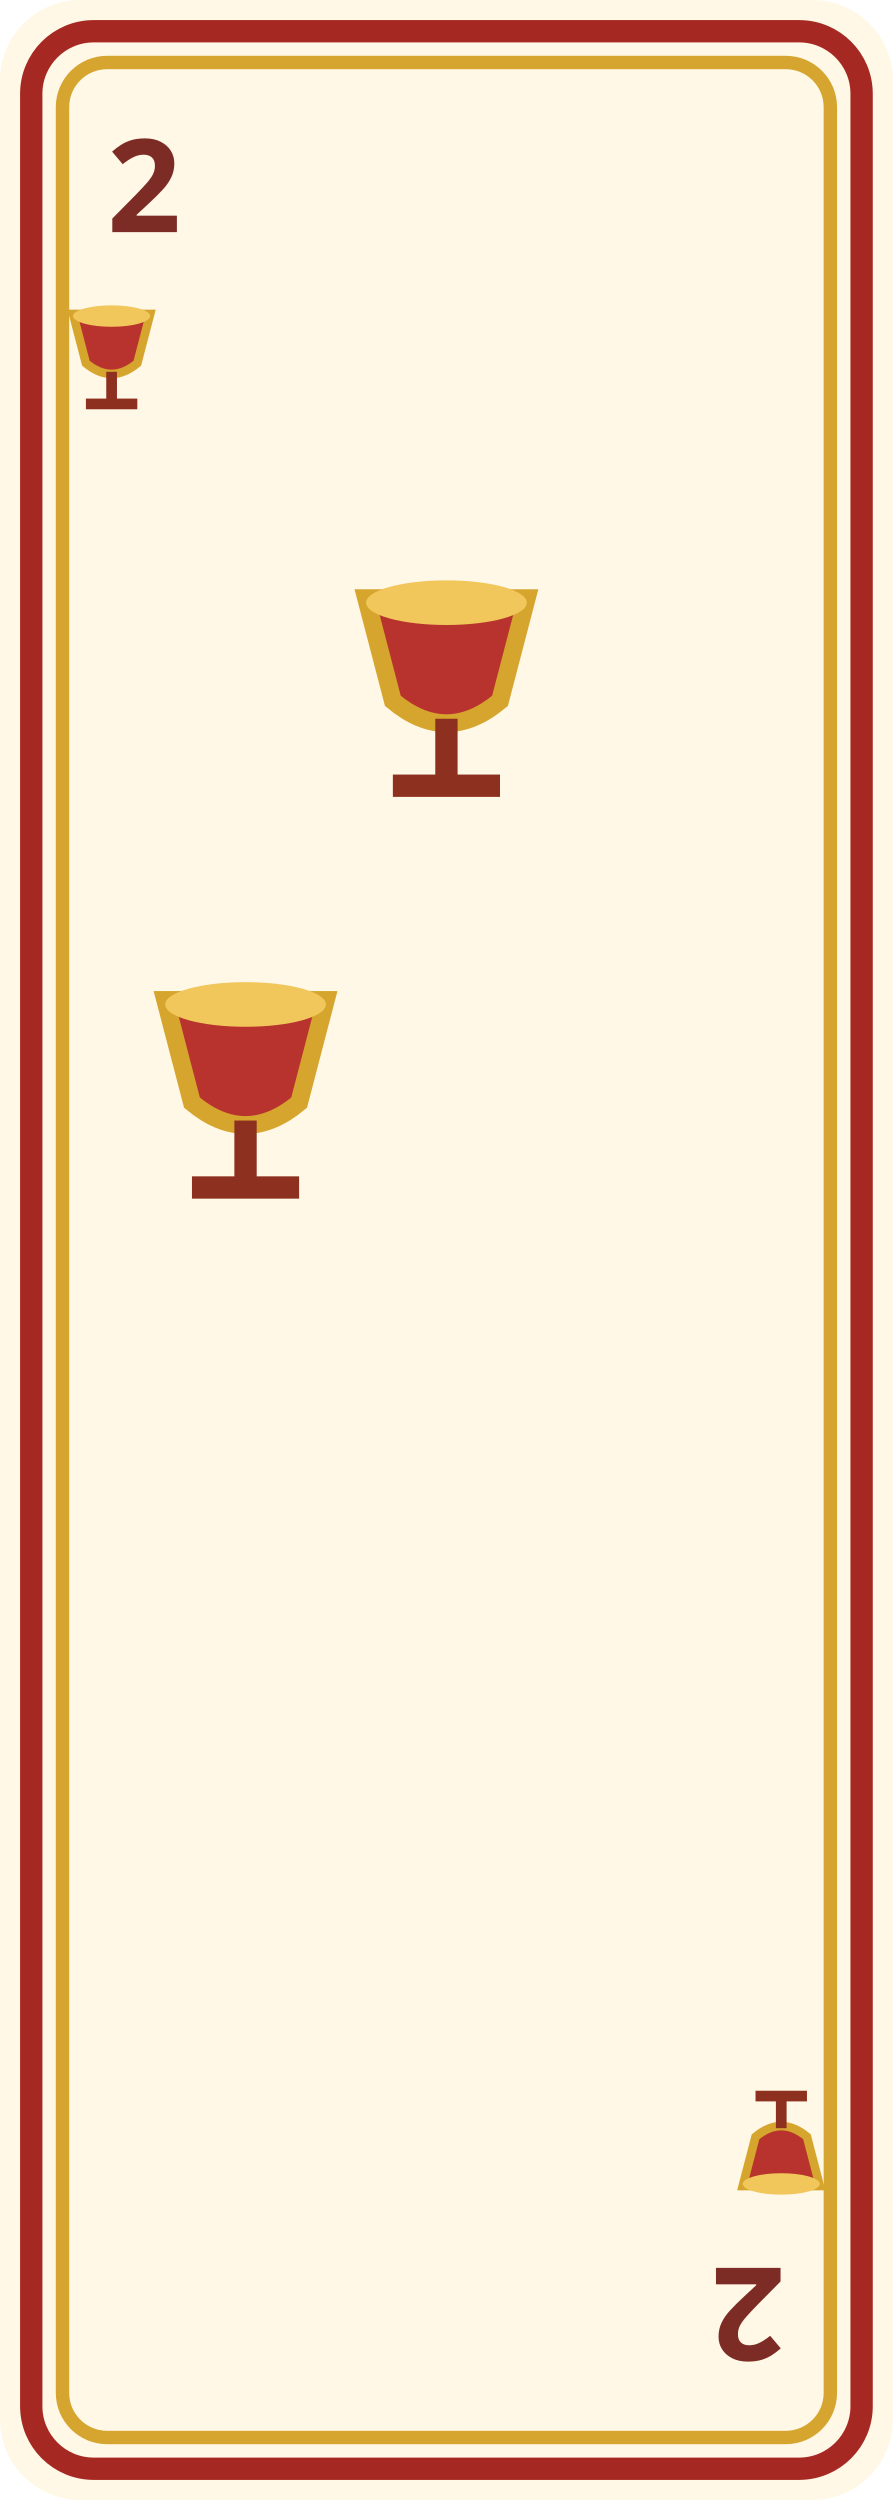
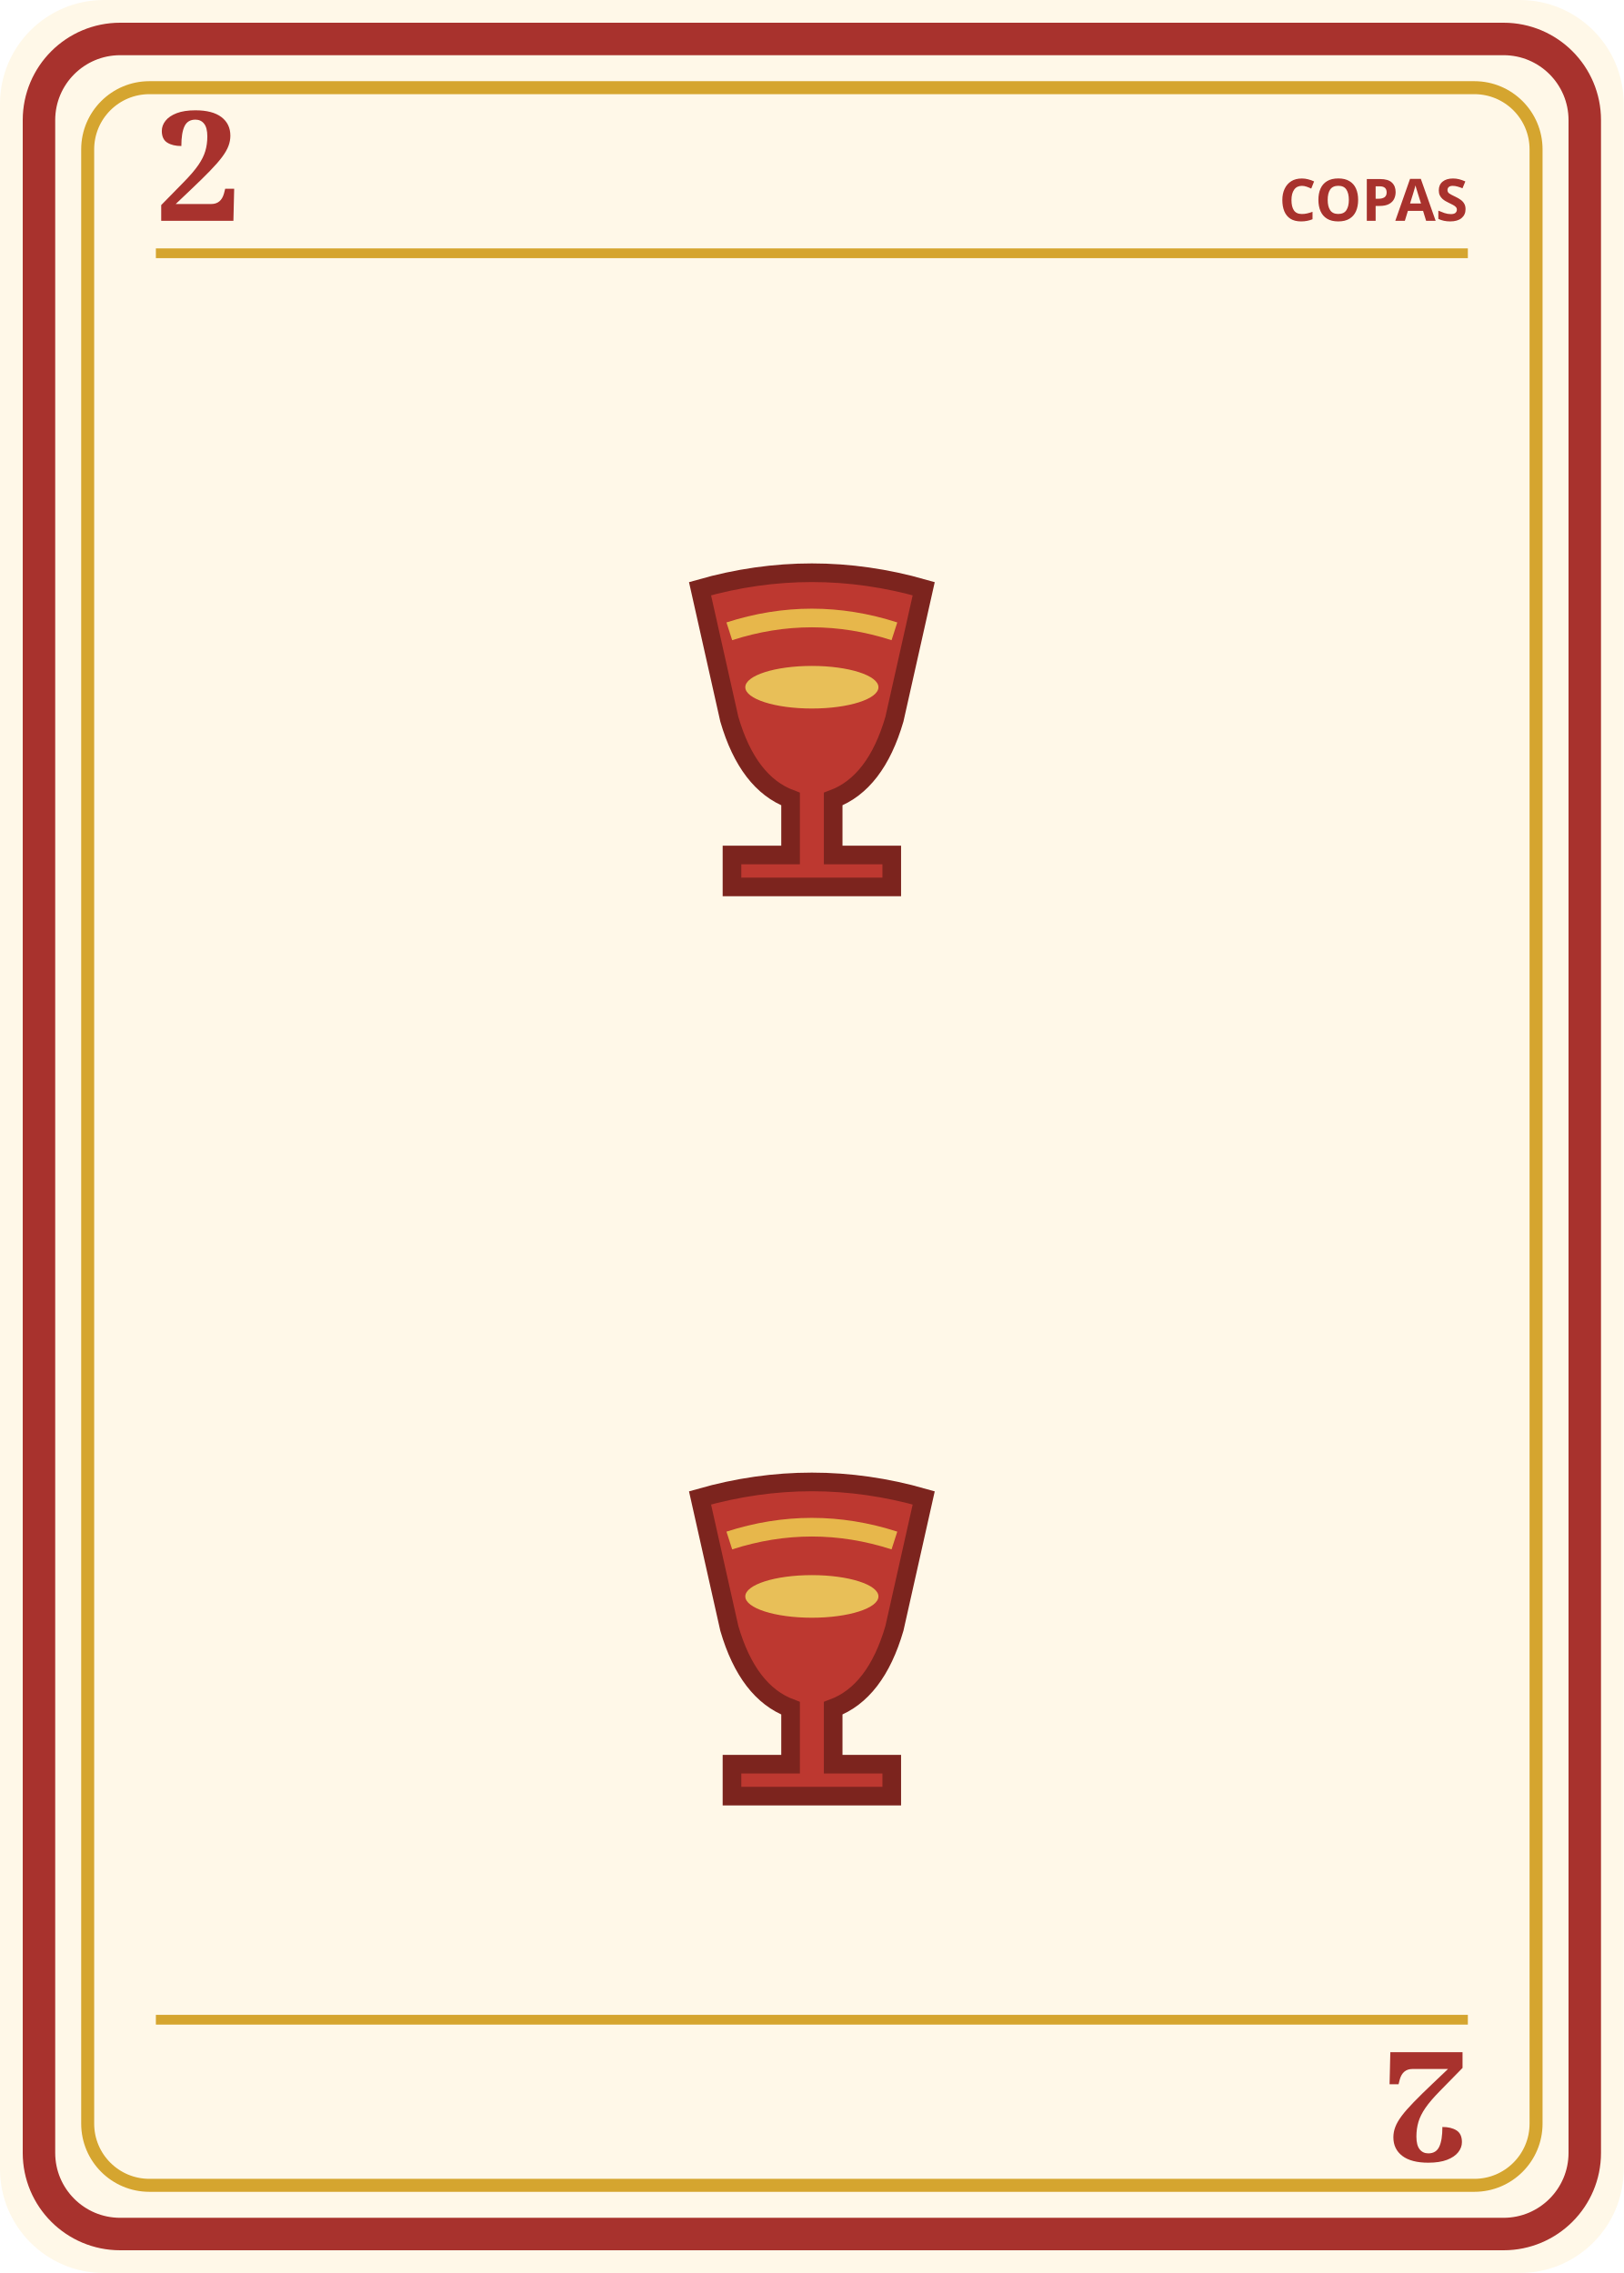
- <svg xmlns="http://www.w3.org/2000/svg" width="200" height="560" viewBox="0 0 200 560">
-   <rect width="200" height="560" rx="18" fill="#fff8e7" />
-   <rect x="7" y="7" width="186" height="546" rx="14" fill="none" stroke="#a52922" stroke-width="5" />
-   <rect x="14" y="14" width="172" height="532" rx="10" fill="none" stroke="#d5a52f" stroke-width="3" />
-   <text x="24" y="52" font-size="29" font-family="sans-serif" font-weight="bold" fill="#7d2c25">2</text>
-   <g transform="translate(25 78) scale(0.48)">
-     <path d="M-18-16H18L12 7Q0 17-12 7Z" fill="#b8332e" stroke="#d6a52d" stroke-width="4" />
-     <path d="M0 11V25M-12 26H12" stroke="#8e301f" stroke-width="5" />
-     <ellipse cy="-15" rx="18" ry="5" fill="#f1c65b" />
+ <svg xmlns="http://www.w3.org/2000/svg" width="500" height="700" viewBox="0 0 500 700">
+   <rect width="500" height="700" rx="32" fill="#fff8e8" />
+   <rect x="12" y="12" width="476" height="676" rx="25" fill="none" stroke="#a8322d" stroke-width="10" />
+   <rect x="27" y="27" width="446" height="646" rx="19" fill="none" stroke="#d5a52f" stroke-width="4" />
+   <path d="M48 78H452M48 622H452" stroke="#d5a52f" stroke-width="3" />
+   <text x="48" y="68" font-size="47" font-family="serif" font-weight="bold" fill="#a8322d">2</text>
+   <text x="452" y="68" text-anchor="end" font-size="18" font-family="sans-serif" font-weight="bold" fill="#a8322d">COPAS</text>
+   <g transform="rotate(180 250 350)">
+     <text x="48" y="68" font-size="47" font-family="serif" font-weight="bold" fill="#a8322d">2</text>
  </g>
-   <g transform="translate(100 150) scale(1)">
-     <path d="M-18-16H18L12 7Q0 17-12 7Z" fill="#b8332e" stroke="#d6a52d" stroke-width="4" />
-     <path d="M0 11V25M-12 26H12" stroke="#8e301f" stroke-width="5" />
-     <ellipse cy="-15" rx="18" ry="5" fill="#f1c65b" />
+   <g transform="translate(250 210) scale(0.82)">
+     <path d="M-42-35Q0-47 42-35L31 14Q24 38 8 44V65H30V77H-30V65H-8V44Q-24 38-31 14Z" fill="#bd3830" stroke="#7c241e" stroke-width="7" />
+     <path d="M-31-19Q0-29 31-19" fill="none" stroke="#e7b74b" stroke-width="7" />
+     <ellipse cy="2" rx="25" ry="8" fill="#e8bf58" />
  </g>
-   <g transform="translate(55 240) scale(1)">
-     <path d="M-18-16H18L12 7Q0 17-12 7Z" fill="#b8332e" stroke="#d6a52d" stroke-width="4" />
-     <path d="M0 11V25M-12 26H12" stroke="#8e301f" stroke-width="5" />
-     <ellipse cy="-15" rx="18" ry="5" fill="#f1c65b" />
-   </g>
-   <g transform="rotate(180 100 280)">
-     <text x="24" y="52" font-size="29" font-family="sans-serif" font-weight="bold" fill="#7d2c25">2</text>
-     <g transform="translate(25 78) scale(0.48)">
-       <path d="M-18-16H18L12 7Q0 17-12 7Z" fill="#b8332e" stroke="#d6a52d" stroke-width="4" />
-       <path d="M0 11V25M-12 26H12" stroke="#8e301f" stroke-width="5" />
-       <ellipse cy="-15" rx="18" ry="5" fill="#f1c65b" />
-     </g>
+   <g transform="translate(250 490) scale(0.82)">
+     <path d="M-42-35Q0-47 42-35L31 14Q24 38 8 44V65H30V77H-30V65H-8V44Q-24 38-31 14Z" fill="#bd3830" stroke="#7c241e" stroke-width="7" />
+     <path d="M-31-19Q0-29 31-19" fill="none" stroke="#e7b74b" stroke-width="7" />
+     <ellipse cy="2" rx="25" ry="8" fill="#e8bf58" />
  </g>
</svg>
